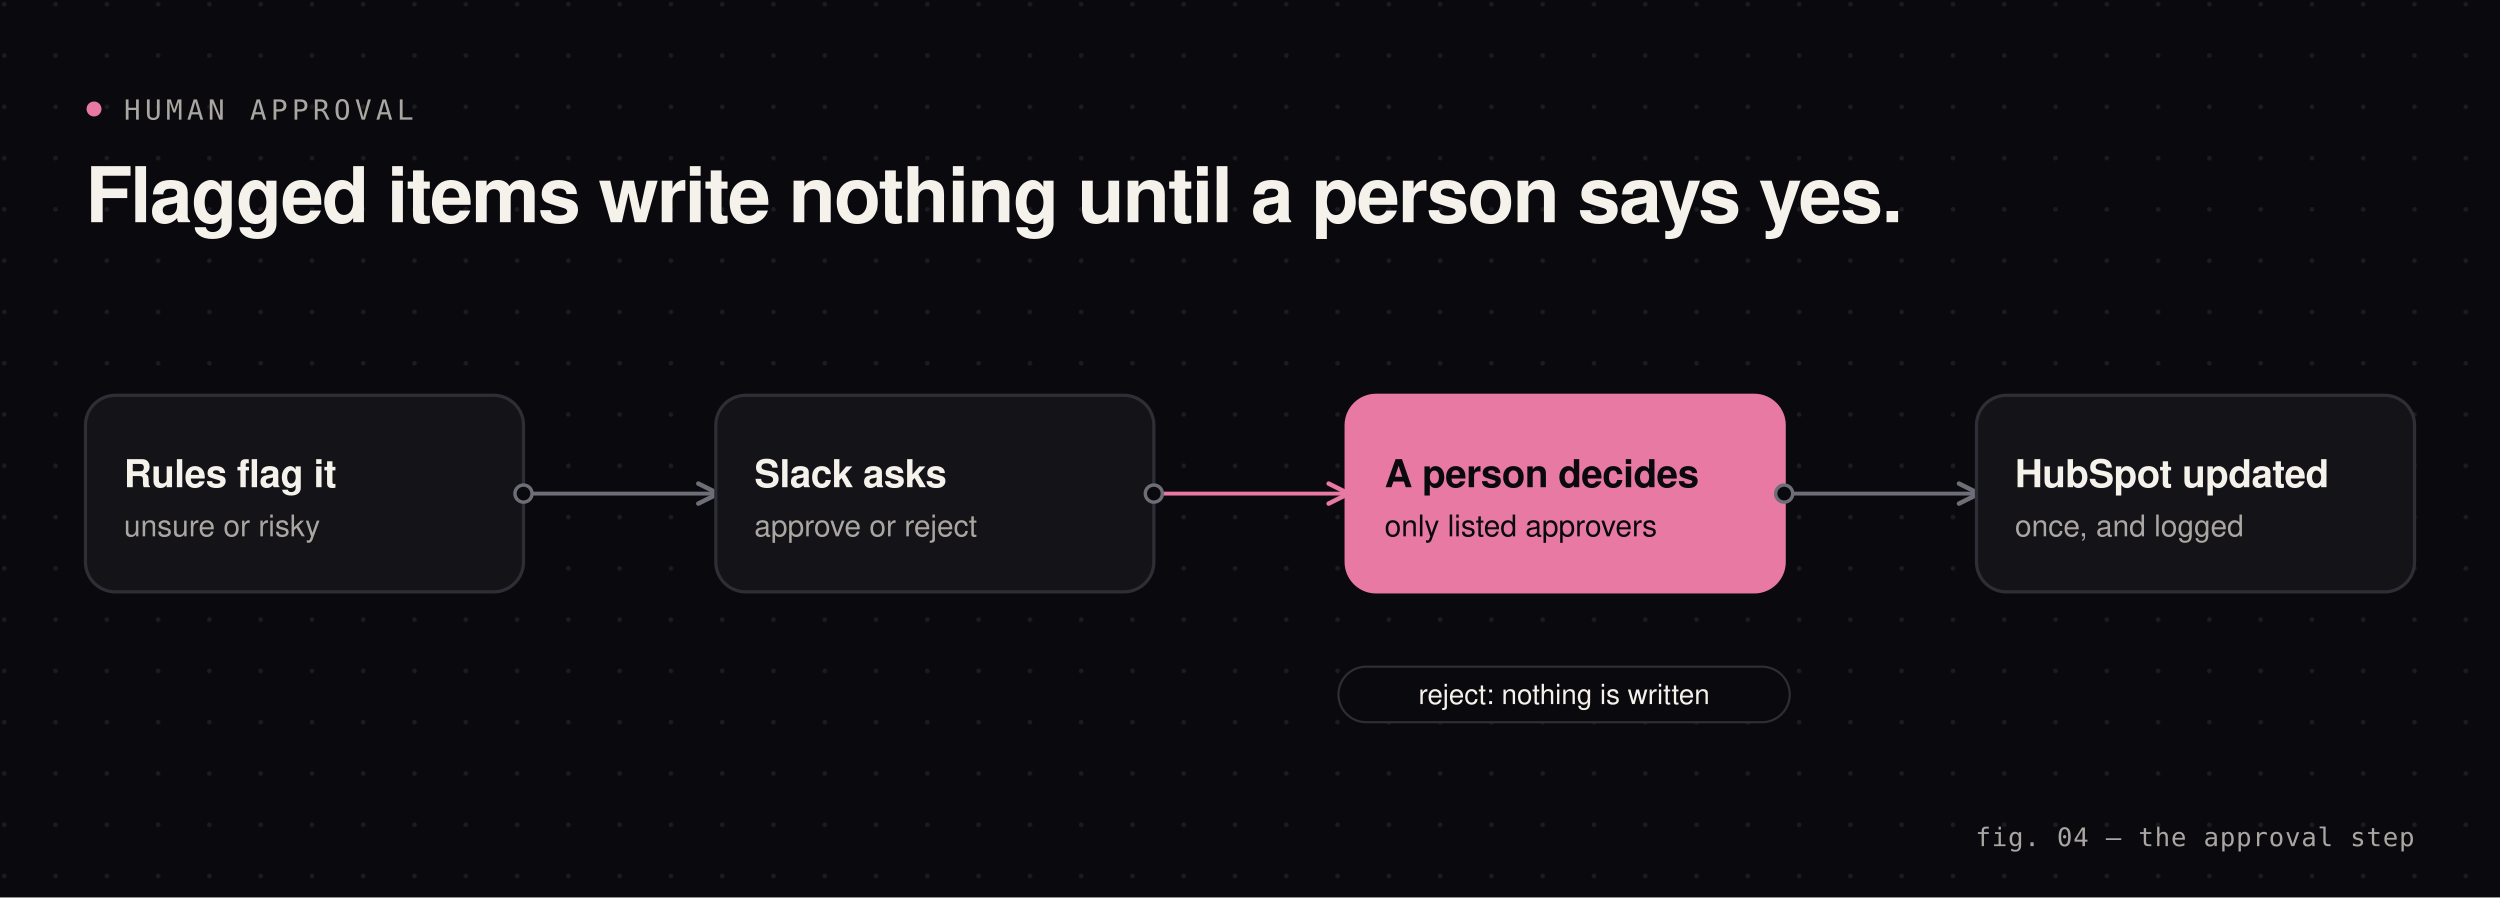
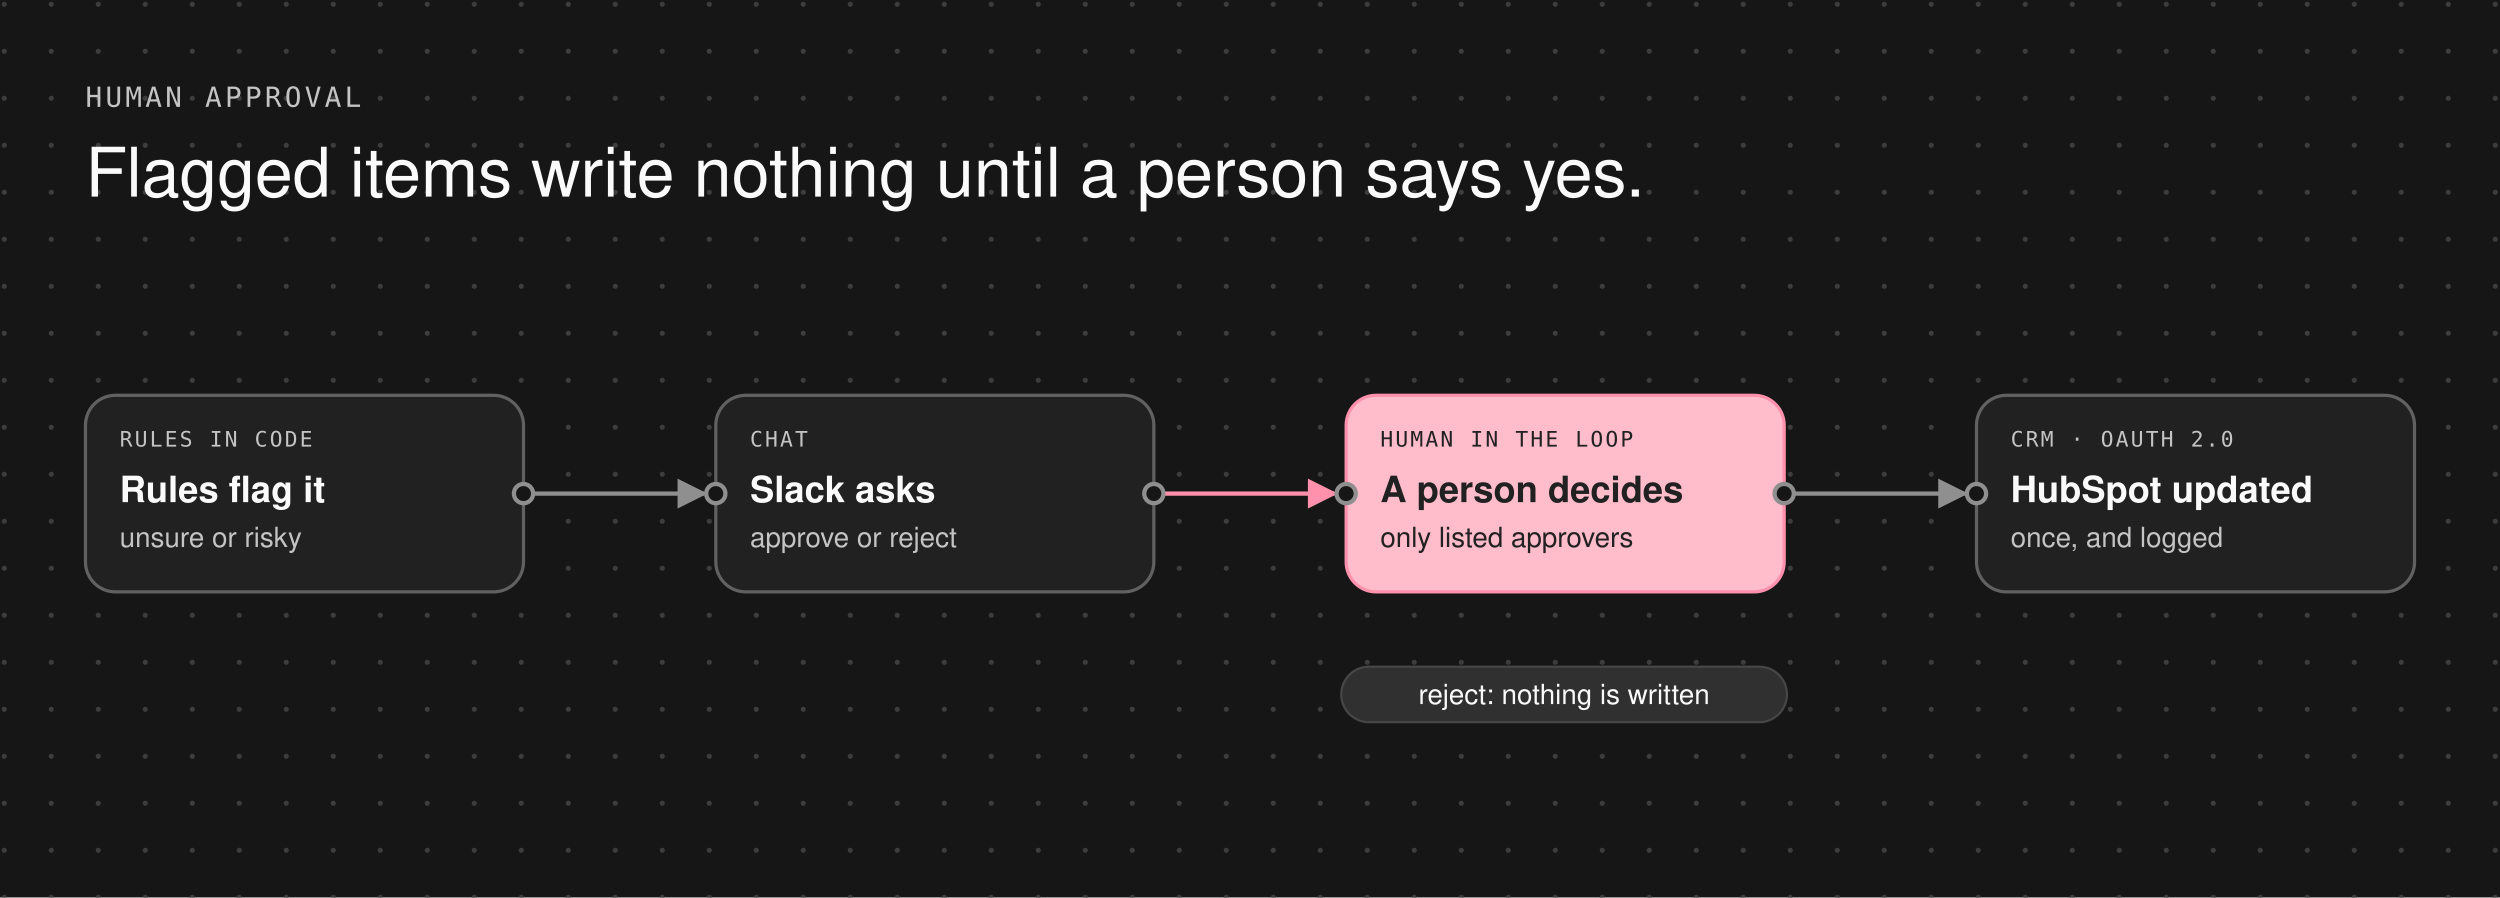
<svg xmlns="http://www.w3.org/2000/svg" width="1170" height="420" viewBox="0 0 1170 420" role="img" aria-label="Rules flag an item, Slack asks a person, the person clicks approve, HubSpot is updated">
  <defs>
-     <pattern id="dots" width="24" height="24" patternUnits="userSpaceOnUse">
-       <circle cx="2" cy="2" r="1.1" fill="#1b1b21" />
+     <pattern id="dots" width="22" height="22" patternUnits="userSpaceOnUse">
+       <circle cx="2" cy="2" r="1.2" fill="#3d3d3d" />
    </pattern>
-     <marker id="grey" viewBox="0 0 10 10" refX="8" refY="5" markerWidth="6.5" markerHeight="6.5" orient="auto-start-reverse">
-       <path d="M1 1L9 5L1 9" fill="none" stroke="#6e6e78" stroke-width="1.8" stroke-linecap="round" stroke-linejoin="round" />
+     <marker id="grey" viewBox="0 0 10 10" refX="8.5" refY="5" markerWidth="7" markerHeight="7" orient="auto-start-reverse">
+       <path d="M0 0L10 5L0 10z" fill="#8f8f8f" />
    </marker>
-     <marker id="rose" viewBox="0 0 10 10" refX="8" refY="5" markerWidth="6.5" markerHeight="6.5" orient="auto-start-reverse">
-       <path d="M1 1L9 5L1 9" fill="none" stroke="#e879a3" stroke-width="1.8" stroke-linecap="round" stroke-linejoin="round" />
+     <marker id="rose" viewBox="0 0 10 10" refX="8.5" refY="5" markerWidth="7" markerHeight="7" orient="auto-start-reverse">
+       <path d="M0 0L10 5L0 10z" fill="#ff91ac" />
    </marker>
  </defs>
-   <rect width="1170" height="420" fill="#0a0a0e" />
+   <rect width="1170" height="420" fill="#161616" />
  <rect width="1170" height="420" fill="url(#dots)" />
-   <circle cx="44" cy="51" r="3.5" fill="#e879a3" />
-   <text x="58" y="56" font-family="ui-monospace, Menlo, Consolas, monospace" font-size="13" fill="#aaa6a2" letter-spacing="2">HUMAN APPROVAL</text>
-   <text x="40" y="104" font-family="ui-sans-serif, -apple-system, 'Helvetica Neue', Helvetica, Arial, sans-serif" font-size="36" fill="#f5f1eb" font-weight="600" letter-spacing="-0.8">Flagged items write nothing until a person says yes.</text>
-   <text x="1130" y="396" font-family="ui-monospace, Menlo, Consolas, monospace" font-size="12" fill="#aaa6a2" text-anchor="end" letter-spacing="0.4">fig. 04 — the approval step</text>
-   <path d="M 245 231.0 C 290.0 231.0, 290.0 231.0, 335 231.0" fill="none" stroke="#6e6e78" stroke-width="1.8" stroke-linecap="round" marker-end="url(#grey)" />
-   <path d="M 540 231.0 C 585.0 231.0, 585.0 231.0, 630 231.0" fill="none" stroke="#e879a3" stroke-width="1.8" stroke-linecap="round" marker-end="url(#rose)" />
-   <path d="M 835 231.0 C 880.0 231.0, 880.0 231.0, 925 231.0" fill="none" stroke="#6e6e78" stroke-width="1.8" stroke-linecap="round" marker-end="url(#grey)" />
-   <rect x="40" y="185" width="205" height="92" rx="14" fill="#131318" stroke="#2e2e36" stroke-width="1.5" />
-   <text x="58" y="228.0" font-family="ui-sans-serif, -apple-system, 'Helvetica Neue', Helvetica, Arial, sans-serif" font-size="18" fill="#f5f1eb" font-weight="600" letter-spacing="-0.2">Rules flag it</text>
-   <text x="58" y="251.0" font-family="ui-sans-serif, -apple-system, 'Helvetica Neue', Helvetica, Arial, sans-serif" font-size="14" fill="#aaa6a2">unsure or risky</text>
-   <rect x="335" y="185" width="205" height="92" rx="14" fill="#131318" stroke="#2e2e36" stroke-width="1.5" />
-   <text x="353" y="228.0" font-family="ui-sans-serif, -apple-system, 'Helvetica Neue', Helvetica, Arial, sans-serif" font-size="18" fill="#f5f1eb" font-weight="600" letter-spacing="-0.2">Slack asks</text>
-   <text x="353" y="251.0" font-family="ui-sans-serif, -apple-system, 'Helvetica Neue', Helvetica, Arial, sans-serif" font-size="14" fill="#aaa6a2">approve or reject</text>
-   <rect x="630" y="185" width="205" height="92" rx="14" fill="#e879a3" stroke="#e879a3" stroke-width="1.5" />
-   <text x="648" y="228.0" font-family="ui-sans-serif, -apple-system, 'Helvetica Neue', Helvetica, Arial, sans-serif" font-size="18" fill="#0a0a0e" font-weight="600" letter-spacing="-0.2">A person decides</text>
-   <text x="648" y="251.0" font-family="ui-sans-serif, -apple-system, 'Helvetica Neue', Helvetica, Arial, sans-serif" font-size="14" fill="#0a0a0e">only listed approvers</text>
-   <rect x="925" y="185" width="205" height="92" rx="14" fill="#131318" stroke="#2e2e36" stroke-width="1.5" />
-   <text x="943" y="228.0" font-family="ui-sans-serif, -apple-system, 'Helvetica Neue', Helvetica, Arial, sans-serif" font-size="18" fill="#f5f1eb" font-weight="600" letter-spacing="-0.2">HubSpot updated</text>
-   <text x="943" y="251.0" font-family="ui-sans-serif, -apple-system, 'Helvetica Neue', Helvetica, Arial, sans-serif" font-size="14" fill="#aaa6a2">once, and logged</text>
-   <circle cx="245" cy="231.0" r="4" fill="#0a0a0e" stroke="#6e6e78" stroke-width="1.6" />
-   <circle cx="540" cy="231.0" r="4" fill="#0a0a0e" stroke="#6e6e78" stroke-width="1.6" />
-   <circle cx="835" cy="231.0" r="4" fill="#0a0a0e" stroke="#6e6e78" stroke-width="1.6" />
-   <rect x="626.4" y="312" width="211.2" height="26" rx="13" fill="#0a0a0e" stroke="#2e2e36" />
-   <text x="732" y="329.5" font-family="ui-sans-serif, -apple-system, 'Helvetica Neue', Helvetica, Arial, sans-serif" font-size="13" fill="#f5f1eb" text-anchor="middle">reject: nothing is written</text>
+   <text x="40" y="50" font-family="Menlo, Consolas, monospace" font-size="13" fill="#c4c4c4" letter-spacing="1.5">HUMAN APPROVAL</text>
+   <path d="M 835 231.0 C 877.0 231.0, 877.0 231.0, 919 231.0" fill="none" stroke="#8f8f8f" stroke-width="2" stroke-linecap="round" marker-end="url(#grey)" />
+   <path d="M 540 231.0 C 582.0 231.0, 582.0 231.0, 624 231.0" fill="none" stroke="#ff91ac" stroke-width="2" stroke-linecap="round" marker-end="url(#rose)" />
+   <path d="M 245 231.0 C 287.0 231.0, 287.0 231.0, 329 231.0" fill="none" stroke="#8f8f8f" stroke-width="2" stroke-linecap="round" marker-end="url(#grey)" />
+   <text x="40" y="92" font-family="Helvetica, Arial, sans-serif" font-size="32" fill="#fafafa" font-weight="500">Flagged items write nothing until a person says yes.</text>
+   <rect x="40" y="185" width="205" height="92" rx="14" fill="#212121" stroke="#616161" stroke-width="1.5" />
+   <text x="56" y="209" font-family="Menlo, Consolas, monospace" font-size="10" fill="#c4c4c4" letter-spacing="1">RULES IN CODE</text>
+   <text x="56" y="235" font-family="Helvetica, Arial, sans-serif" font-size="17" fill="#fafafa" font-weight="600">Rules flag it</text>
+   <text x="56" y="256" font-family="Helvetica, Arial, sans-serif" font-size="13" fill="#c4c4c4">unsure or risky</text>
+   <rect x="335" y="185" width="205" height="92" rx="14" fill="#212121" stroke="#616161" stroke-width="1.5" />
+   <text x="351" y="209" font-family="Menlo, Consolas, monospace" font-size="10" fill="#c4c4c4" letter-spacing="1">CHAT</text>
+   <text x="351" y="235" font-family="Helvetica, Arial, sans-serif" font-size="17" fill="#fafafa" font-weight="600">Slack asks</text>
+   <text x="351" y="256" font-family="Helvetica, Arial, sans-serif" font-size="13" fill="#c4c4c4">approve or reject</text>
+   <rect x="630" y="185" width="205" height="92" rx="14" fill="#ffbcca" stroke="#ff91ac" stroke-width="1.5" />
+   <text x="646" y="209" font-family="Menlo, Consolas, monospace" font-size="10" fill="#212121" letter-spacing="1">HUMAN IN THE LOOP</text>
+   <text x="646" y="235" font-family="Helvetica, Arial, sans-serif" font-size="17" fill="#212121" font-weight="600">A person decides</text>
+   <text x="646" y="256" font-family="Helvetica, Arial, sans-serif" font-size="13" fill="#212121">only listed approvers</text>
+   <rect x="925" y="185" width="205" height="92" rx="14" fill="#212121" stroke="#616161" stroke-width="1.5" />
+   <text x="941" y="209" font-family="Menlo, Consolas, monospace" font-size="10" fill="#c4c4c4" letter-spacing="1">CRM · OAUTH 2.0</text>
+   <text x="941" y="235" font-family="Helvetica, Arial, sans-serif" font-size="17" fill="#fafafa" font-weight="600">HubSpot updated</text>
+   <text x="941" y="256" font-family="Helvetica, Arial, sans-serif" font-size="13" fill="#c4c4c4">once, and logged</text>
+   <circle cx="245" cy="231.0" r="4.5" fill="#161616" stroke="#8f8f8f" stroke-width="2" />
+   <circle cx="335" cy="231.0" r="4.5" fill="#161616" stroke="#8f8f8f" stroke-width="2" />
+   <circle cx="540" cy="231.0" r="4.5" fill="#161616" stroke="#8f8f8f" stroke-width="2" />
+   <circle cx="630" cy="231.0" r="4.5" fill="#161616" stroke="#8f8f8f" stroke-width="2" />
+   <circle cx="835" cy="231.0" r="4.5" fill="#161616" stroke="#8f8f8f" stroke-width="2" />
+   <circle cx="925" cy="231.0" r="4.5" fill="#161616" stroke="#8f8f8f" stroke-width="2" />
+   <rect x="627.7" y="312" width="208.6" height="26" rx="13" fill="#303030" stroke="#474747" />
+   <text x="732" y="329.5" font-family="Helvetica, Arial, sans-serif" font-size="13" fill="#fafafa" text-anchor="middle">reject: nothing is written</text>
</svg>
